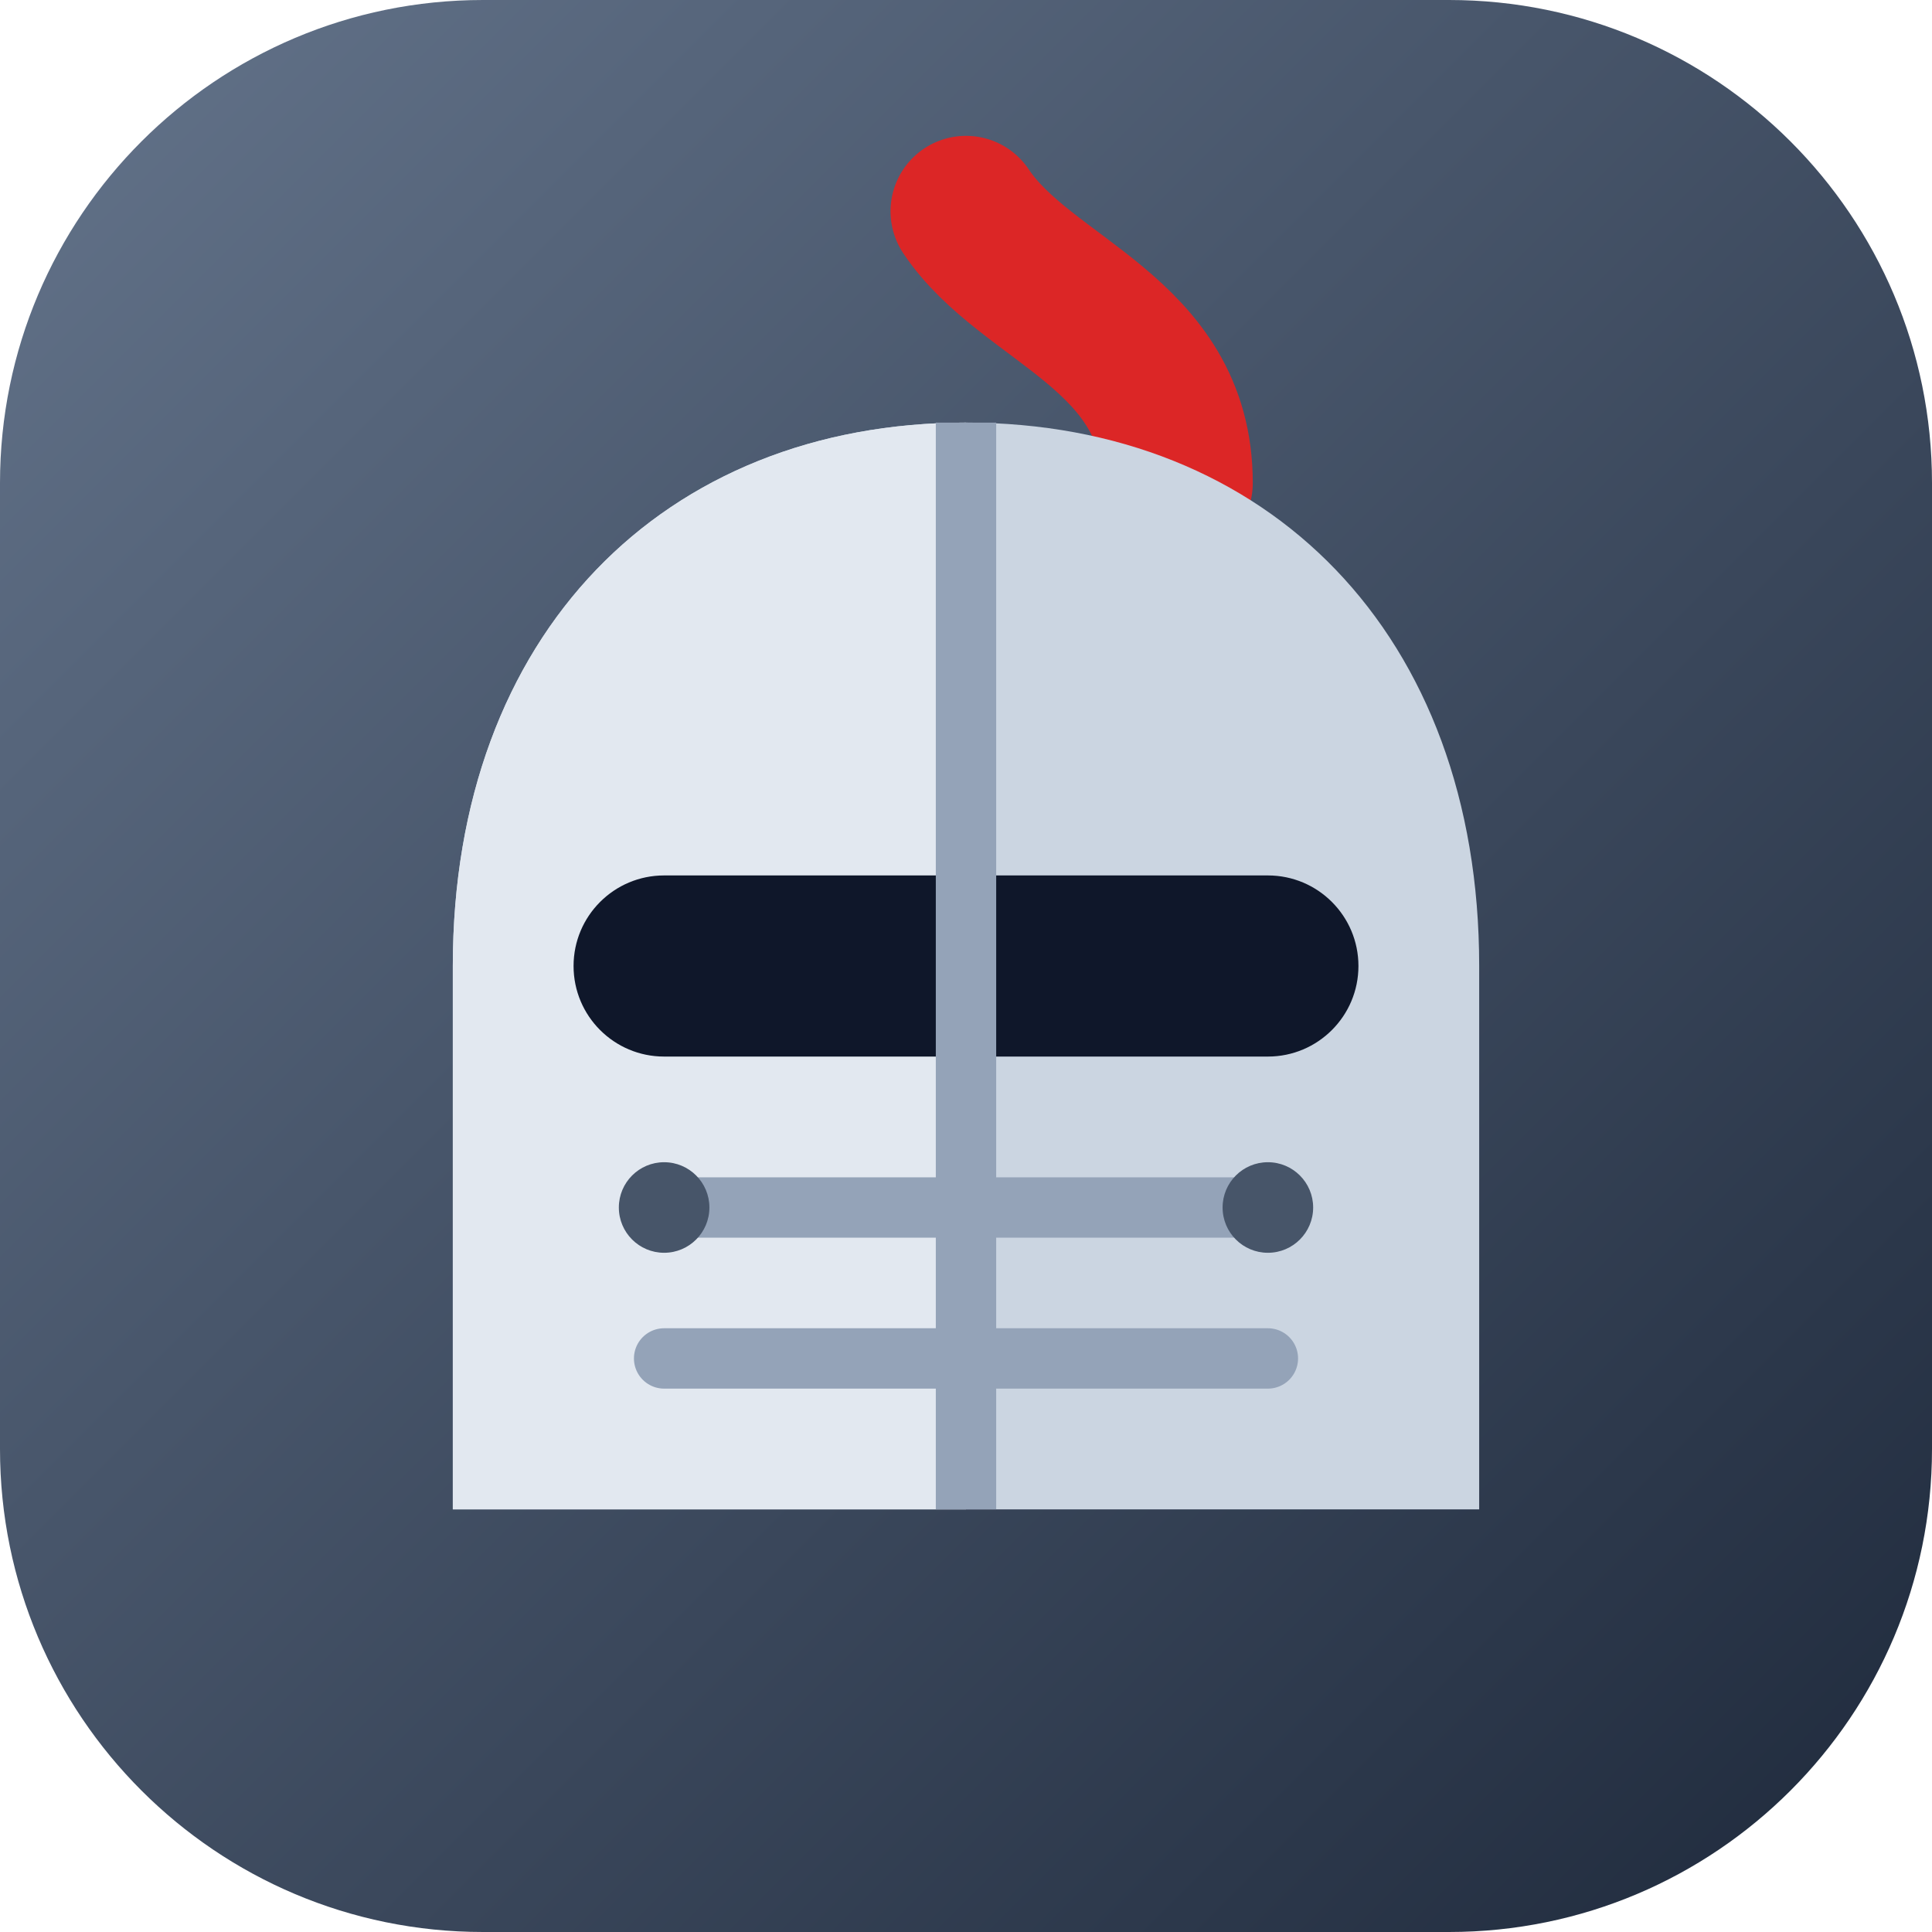
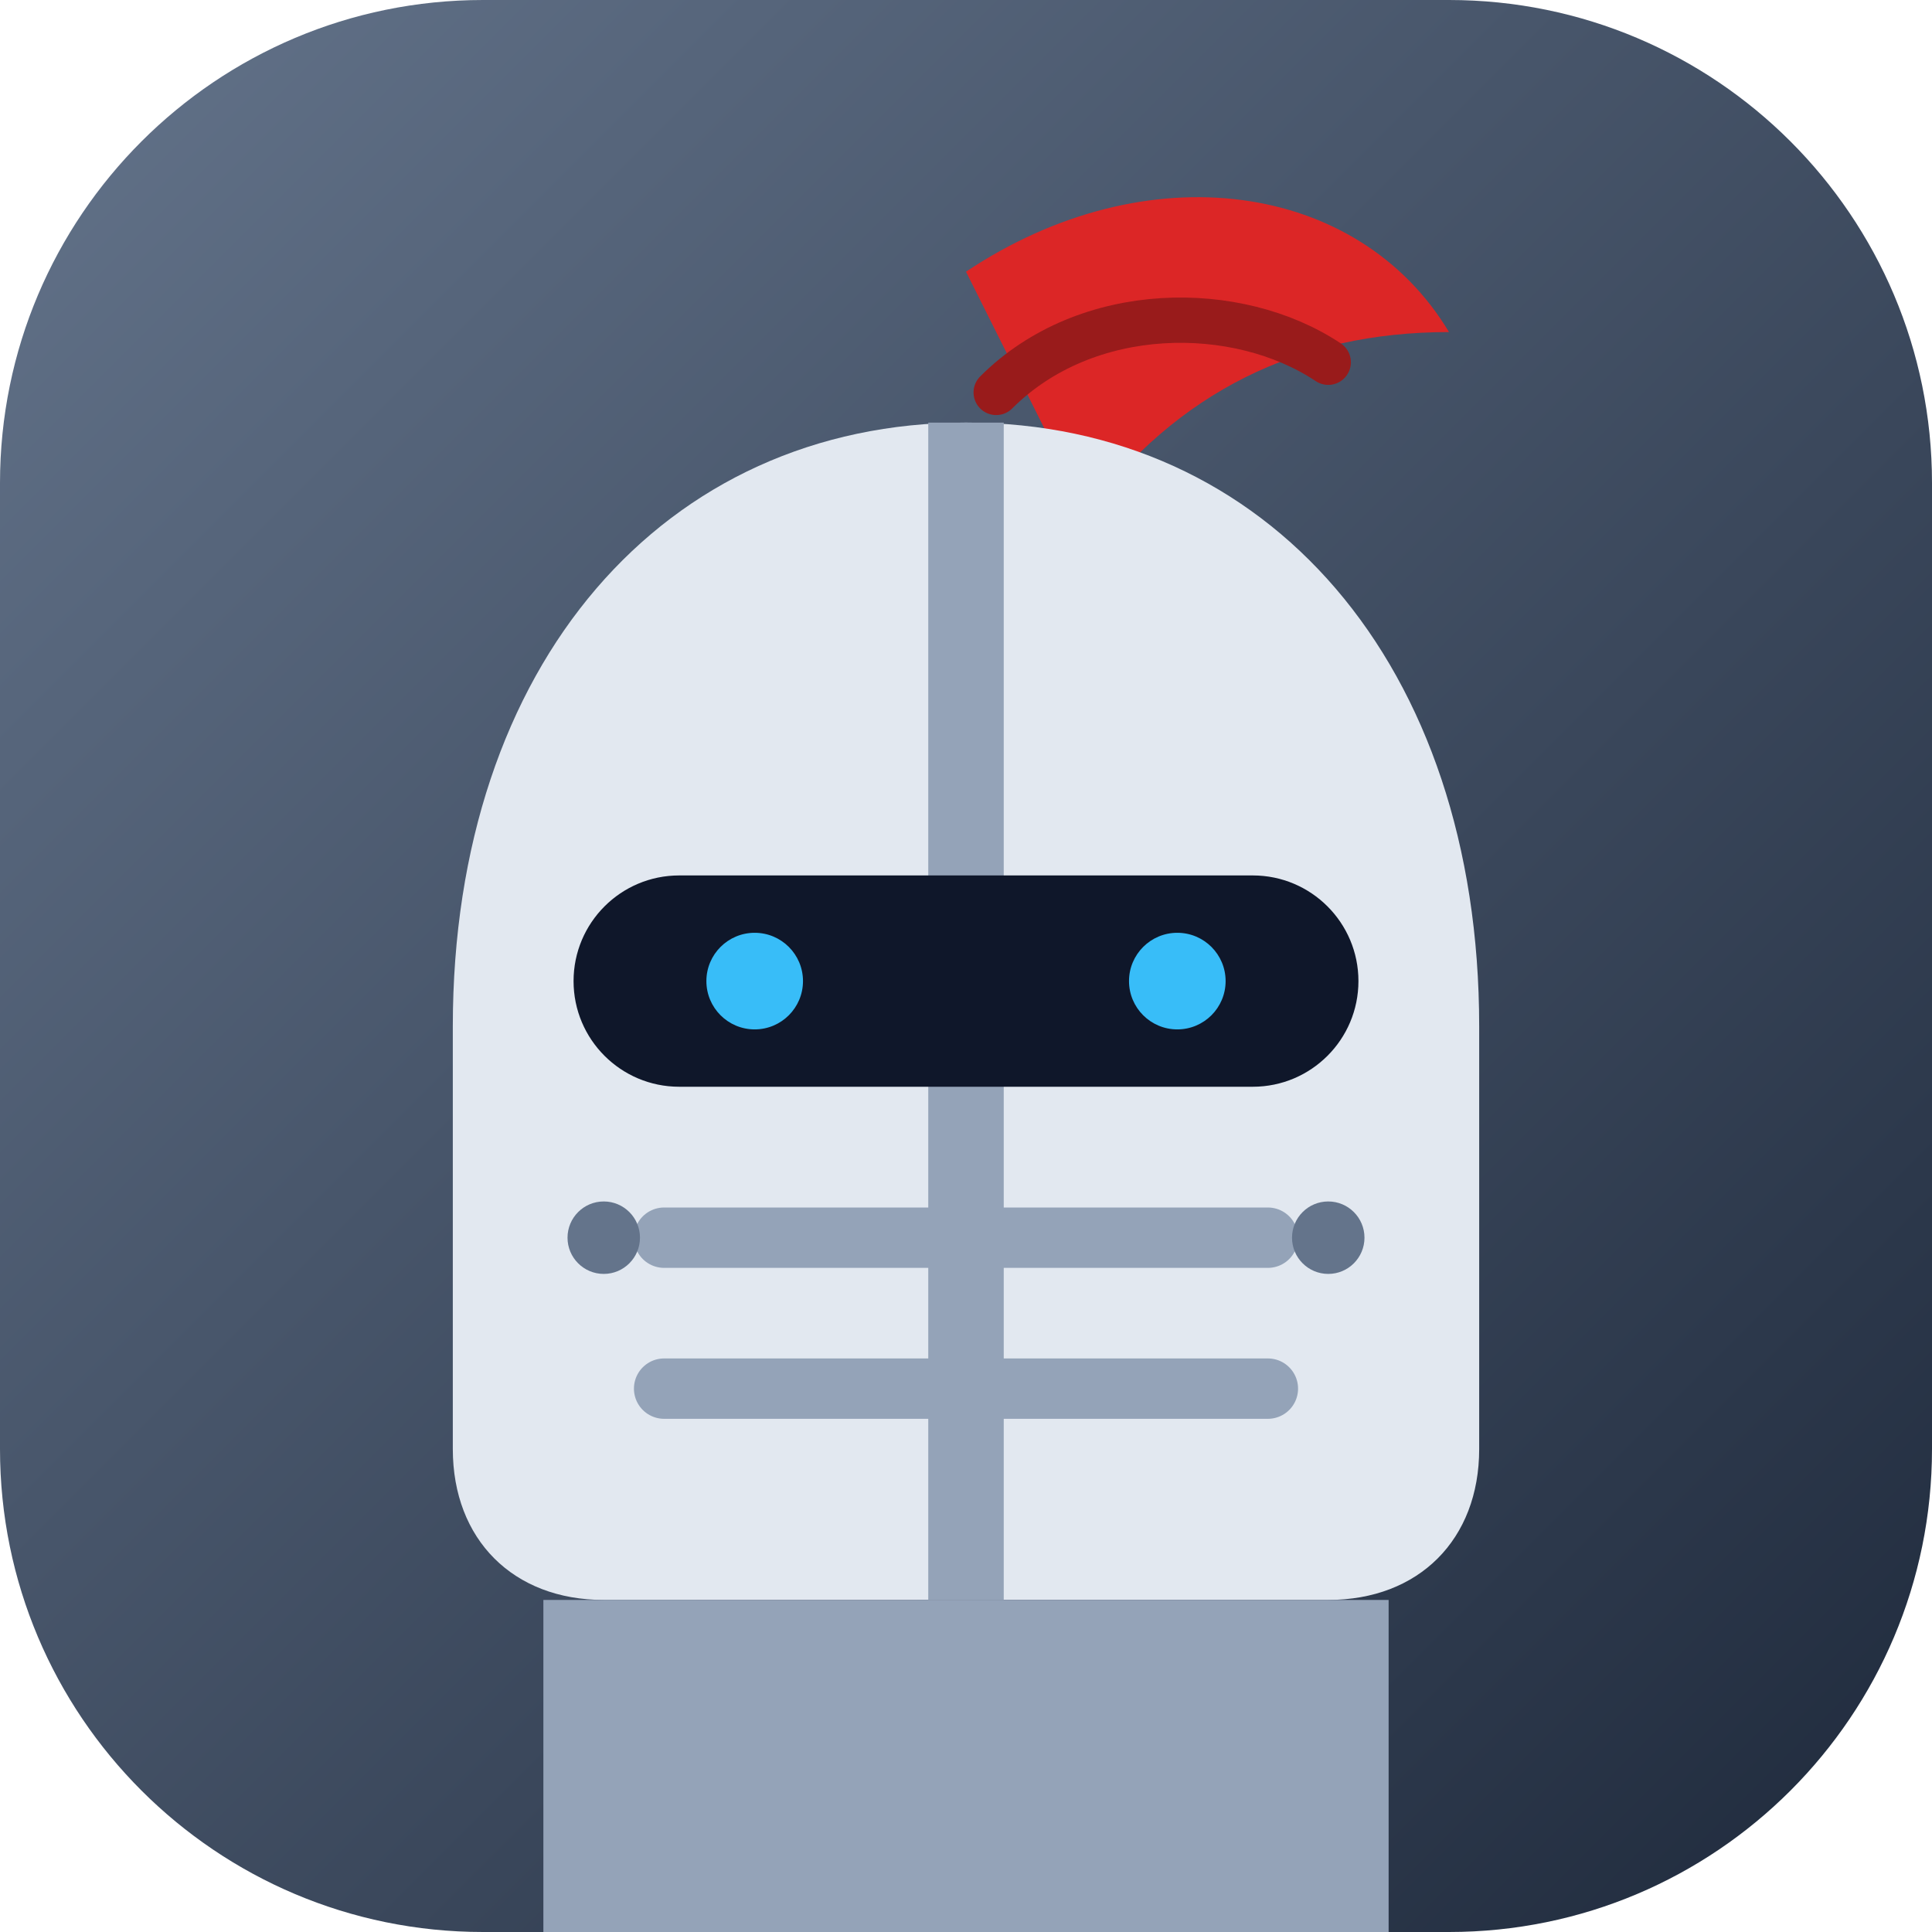
<svg xmlns="http://www.w3.org/2000/svg" viewBox="0 0 64 64" role="img" aria-label="Caballero">
  <defs>
    <linearGradient id="bg" x1="0" y1="0" x2="1" y2="1">
      <stop offset="0" stop-color="#64748b" />
      <stop offset="1" stop-color="#1e293b" />
    </linearGradient>
  </defs>
  <rect width="64" height="64" rx="16" fill="url(#bg)" />
-   <path d="M32 7c2 3 7 4 7 9" stroke="#dc2626" stroke-width="5" stroke-linecap="round" fill="none" />
-   <path d="M15 32c0-11 7-18 17-18s17 7 17 18v18H15z" fill="#cbd5e1" />
-   <path d="M15 32c0-11 7-18 17-18v36H15z" fill="#e2e8f0" />
-   <rect x="19" y="29" width="26" height="6" rx="3" fill="#0f172a" />
-   <path d="M32 14v36" stroke="#94a3b8" stroke-width="2" />
-   <path d="M22 40h20M22 45h20" stroke="#94a3b8" stroke-width="2" stroke-linecap="round" />
-   <circle cx="22" cy="40" r="1.5" fill="#475569" />
-   <circle cx="42" cy="40" r="1.5" fill="#475569" />
+   <path d="M32 9c6-4 13-3 16 2-5 0-9 2-12 6z" fill="#dc2626" />
+   <path d="M33 13c3-3 8-3 11-1" stroke="#991b1b" stroke-width="1.5" fill="none" stroke-linecap="round" />
+   <path d="M15 34c0-12 7-20 17-20s17 8 17 20v14c0 3-2 5-5 5H20c-3 0-5-2-5-5z" fill="#e2e8f0" />
+   <path d="M32 14v39" stroke="#94a3b8" stroke-width="2.5" />
+   <rect x="19" y="29" width="26" height="7" rx="3.5" fill="#0f172a" />
+   <circle cx="25" cy="32.5" r="1.6" fill="#38bdf8" />
+   <circle cx="39" cy="32.5" r="1.6" fill="#38bdf8" />
+   <path d="M22 41h20M22 46h20" stroke="#94a3b8" stroke-width="2" stroke-linecap="round" />
+   <circle cx="20" cy="41" r="1.2" fill="#64748b" />
+   <circle cx="44" cy="41" r="1.2" fill="#64748b" />
+   <path d="M18 53h28v11H18z" fill="#94a3b8" />
</svg>
